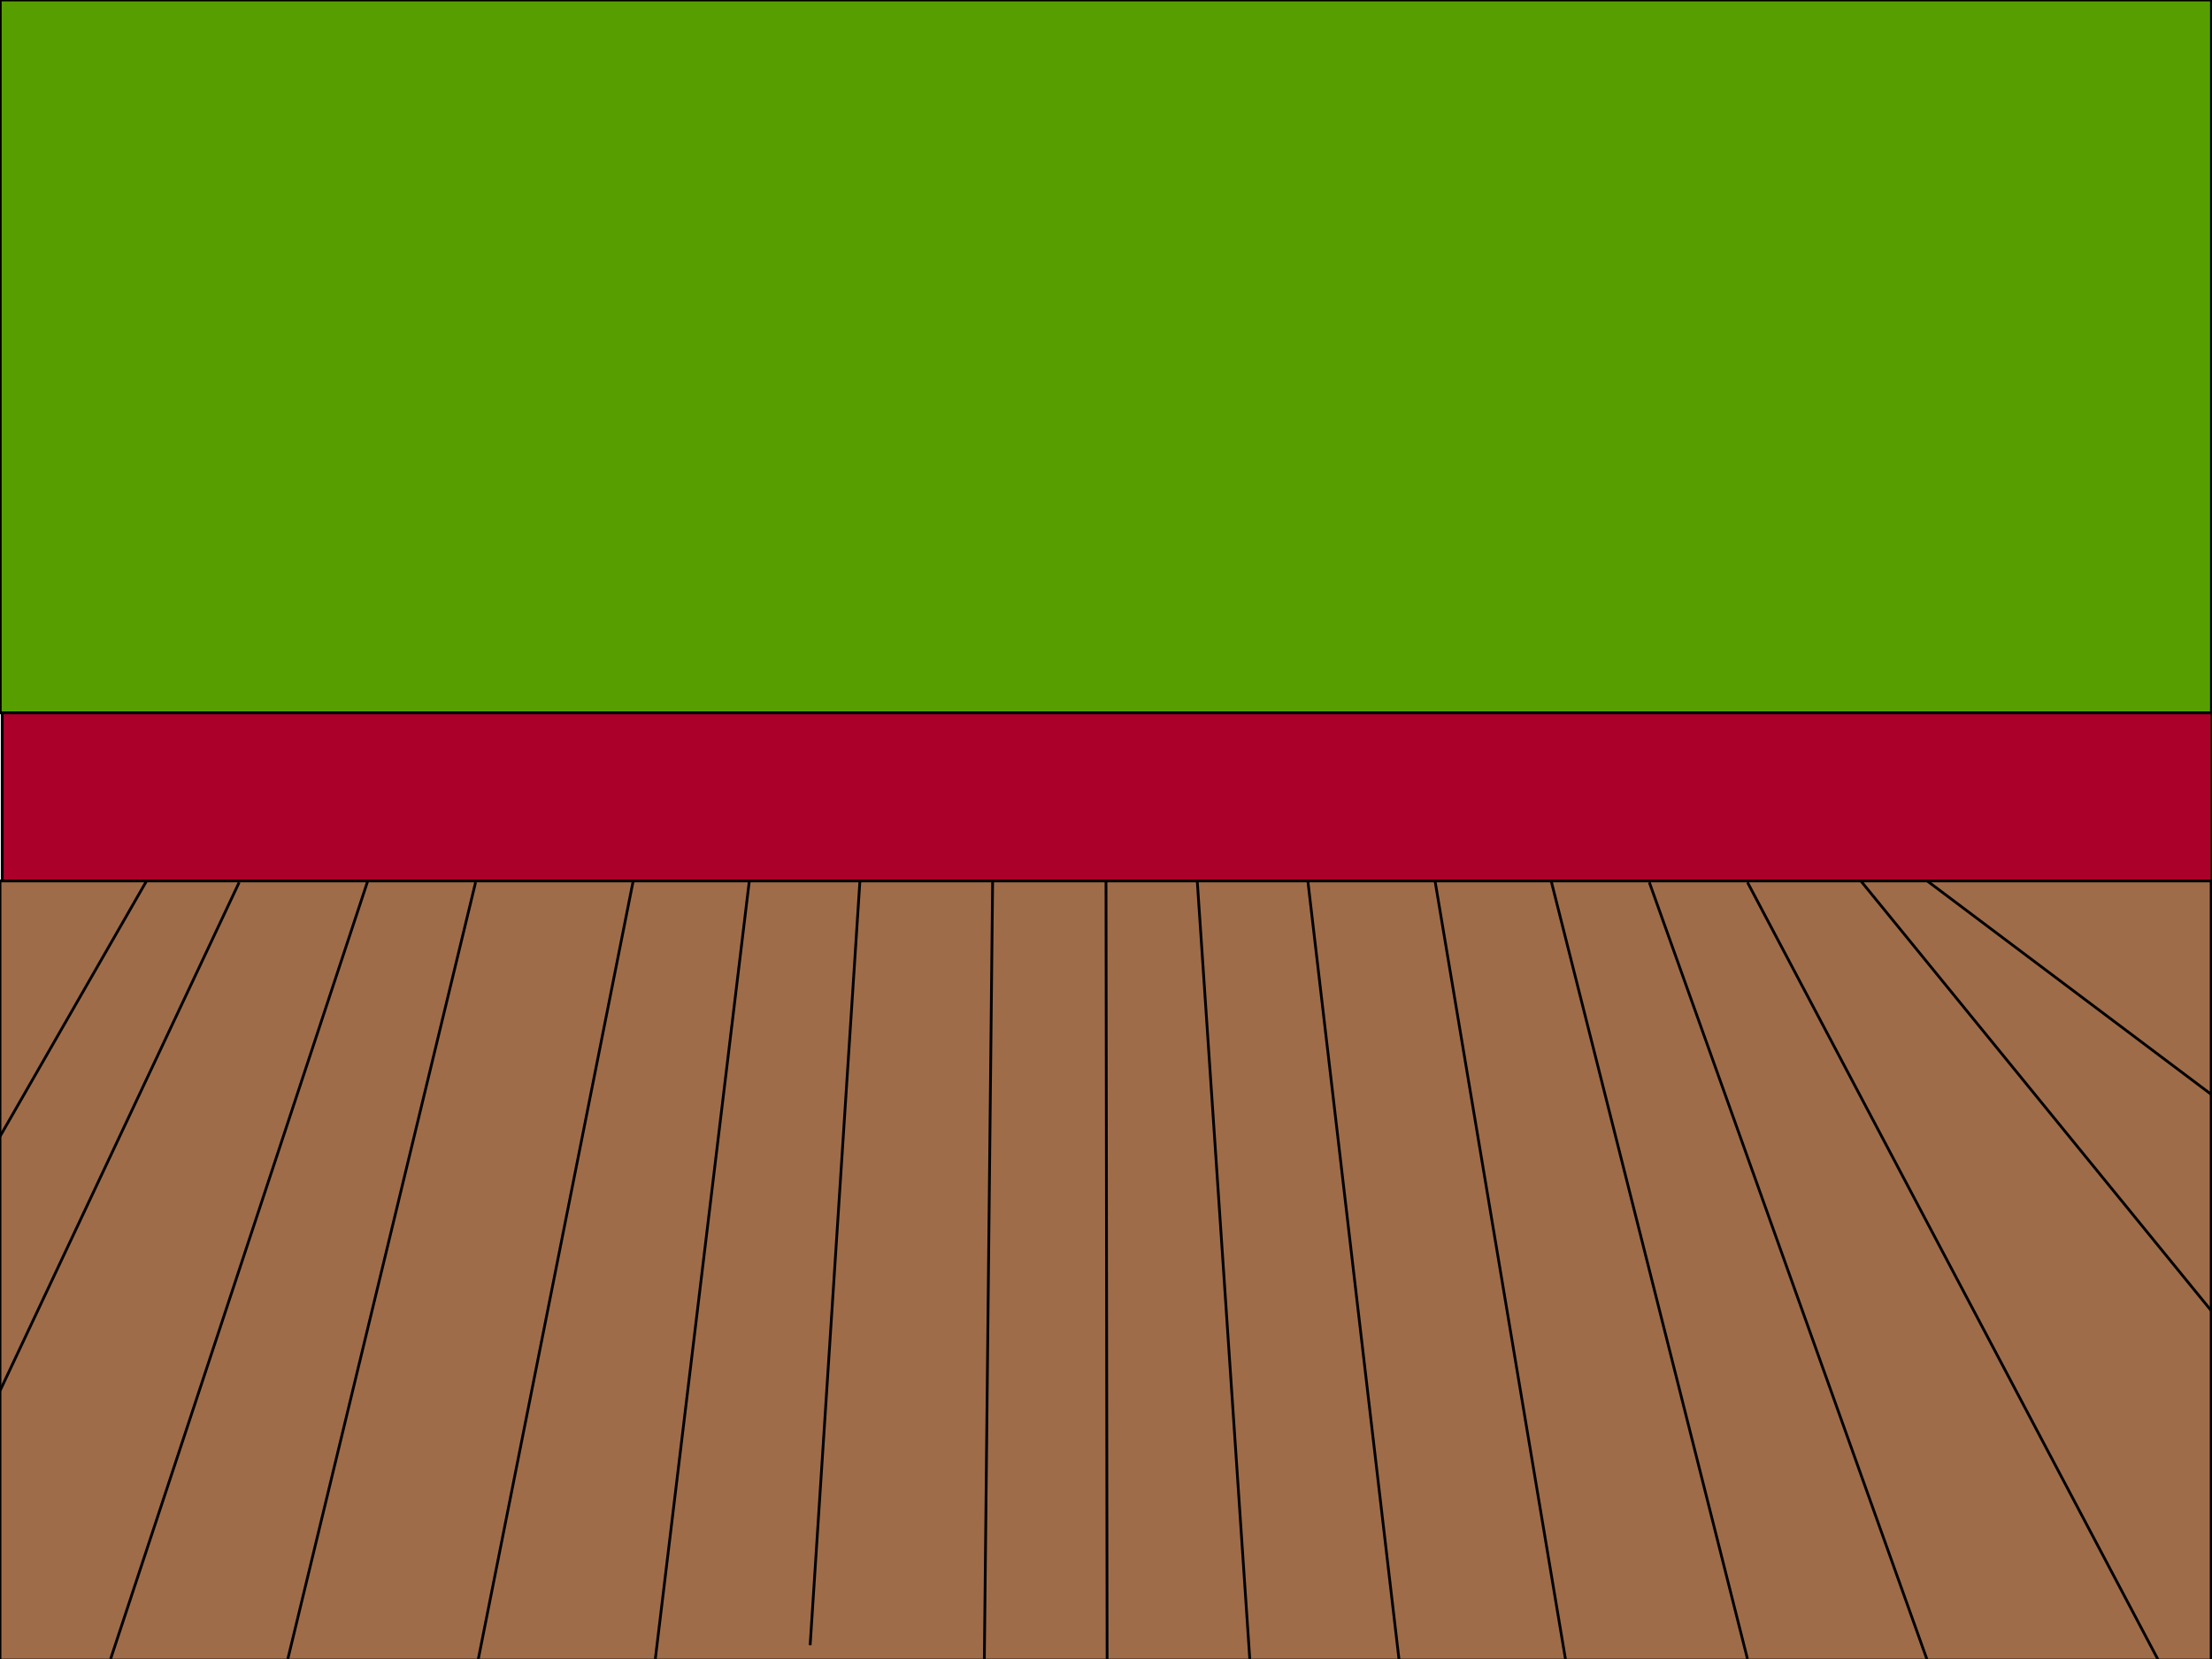
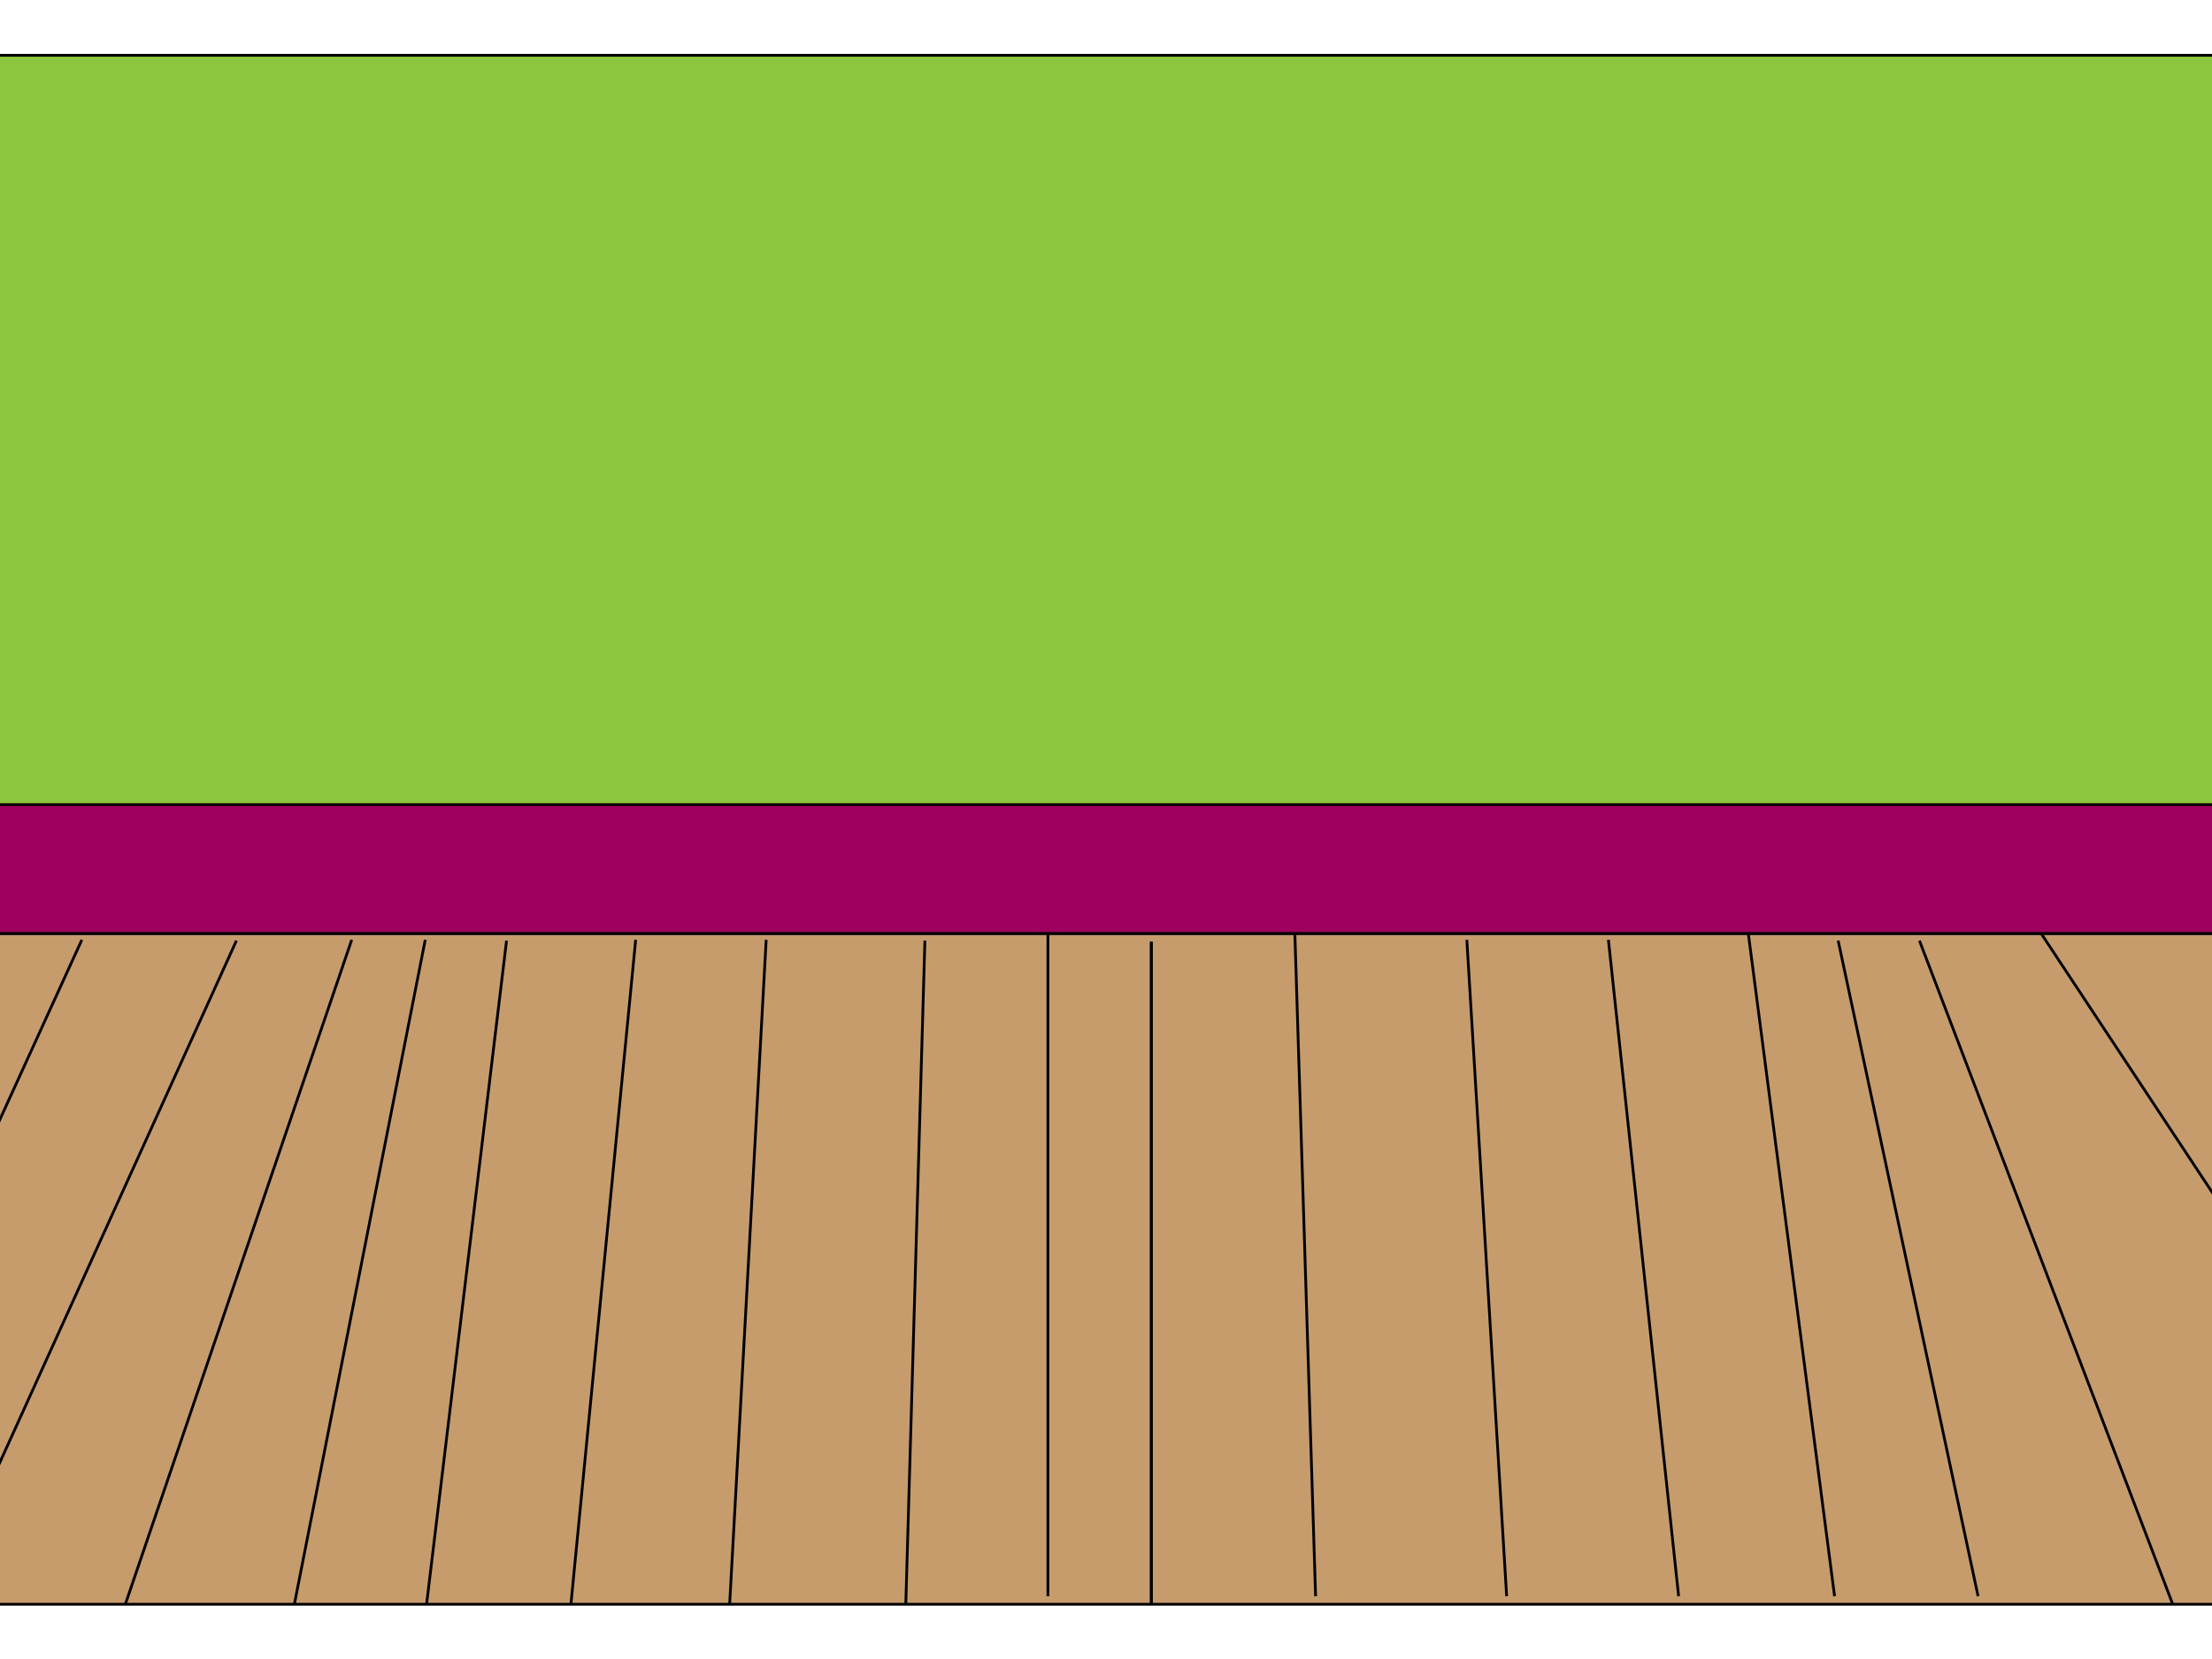
- <svg xmlns="http://www.w3.org/2000/svg" version="1.1" id="Layer_1" x="0px" y="0px" viewBox="0 0 800 600" enable-background="new 0 0 800 600" xml:space="preserve">
-   <rect x="0.8" y="257.1" fill="#AA002A" stroke="#000000" stroke-miterlimit="10" width="799.2" height="62.1" />
-   <rect x="0.1" fill="#579F00" stroke="#000000" stroke-miterlimit="10" width="799.7" height="257.8" />
-   <rect y="318.6" fill="#9F6C49" stroke="#000000" stroke-miterlimit="10" width="799.7" height="281.8" />
-   <line fill="none" stroke="#000000" stroke-miterlimit="10" x1="400" y1="318.6" x2="400.4" y2="600" />
-   <line fill="none" stroke="#000000" stroke-miterlimit="10" x1="53" y1="318.6" x2="0" y2="411" />
-   <line fill="none" stroke="#000000" stroke-miterlimit="10" x1="229" y1="318.6" x2="172" y2="605" />
-   <line fill="none" stroke="#000000" stroke-miterlimit="10" x1="133" y1="318.6" x2="40" y2="600" />
-   <line fill="none" stroke="#000000" stroke-miterlimit="10" x1="311" y1="318.6" x2="293" y2="595" />
-   <line fill="none" stroke="#000000" stroke-miterlimit="10" x1="359" y1="318.6" x2="356" y2="600" />
-   <line fill="none" stroke="#000000" stroke-miterlimit="10" x1="271" y1="318.6" x2="237" y2="600" />
-   <line fill="none" stroke="#000000" stroke-miterlimit="10" x1="172" y1="319.1" x2="104" y2="600.4" />
-   <line fill="none" stroke="#000000" stroke-miterlimit="10" x1="86.5" y1="319.1" x2="0" y2="503" />
-   <line fill="none" stroke="#000000" stroke-miterlimit="10" x1="697" y1="318.6" x2="800" y2="396" />
-   <line fill="none" stroke="#000000" stroke-miterlimit="10" x1="561" y1="318.6" x2="632" y2="600" />
-   <line fill="none" stroke="#000000" stroke-miterlimit="10" x1="632" y1="319.1" x2="783" y2="605" />
-   <line fill="none" stroke="#000000" stroke-miterlimit="10" x1="473" y1="318.6" x2="506" y2="600.4" />
-   <line fill="none" stroke="#000000" stroke-miterlimit="10" x1="433" y1="318.6" x2="452" y2="600" />
-   <line fill="none" stroke="#000000" stroke-miterlimit="10" x1="519" y1="318.6" x2="567" y2="605" />
-   <line fill="none" stroke="#000000" stroke-miterlimit="10" x1="596.5" y1="319.1" x2="697" y2="600.4" />
-   <line fill="none" stroke="#000000" stroke-miterlimit="10" x1="673" y1="318.6" x2="799.7" y2="474" />
-   <line fill="none" stroke="#000000" stroke-miterlimit="10" x1="966" y1="474" x2="1092.7" y2="629.4" />
+ <svg xmlns="http://www.w3.org/2000/svg" version="1.1" id="Layer_1" x="0px" y="0px" viewBox="80 -20 800 600" enable-background="new 80 -20 800 600" xml:space="preserve">
+   <rect y="317.6" fill="#C69C6D" stroke="#000000" stroke-miterlimit="10" width="960" height="242.6" />
+   <line fill="none" stroke="#000000" stroke-miterlimit="10" x1="496.4" y1="560.1" x2="496.4" y2="320.6" />
+   <line fill="none" stroke="#000000" stroke-miterlimit="10" x1="109.6" y1="319.9" x2="0" y2="560.2" />
+   <line fill="none" stroke="#000000" stroke-miterlimit="10" x1="165.5" y1="320.2" x2="56.7" y2="560.2" />
+   <line fill="none" stroke="#000000" stroke-miterlimit="10" x1="207.2" y1="319.9" x2="125.4" y2="560" />
+   <line fill="none" stroke="#000000" stroke-miterlimit="10" x1="263.2" y1="320.2" x2="234.3" y2="560" />
+   <line fill="none" stroke="#000000" stroke-miterlimit="10" x1="309.9" y1="319.9" x2="286.5" y2="560" />
+   <line fill="none" stroke="#000000" stroke-miterlimit="10" x1="414.5" y1="320.2" x2="407.6" y2="560" />
+   <line fill="none" stroke="#000000" stroke-miterlimit="10" x1="357.1" y1="319.9" x2="343.9" y2="560" />
+   <line fill="none" stroke="#000000" stroke-miterlimit="10" x1="233.8" y1="319.9" x2="186.5" y2="560" />
+   <line fill="none" stroke="#000000" stroke-miterlimit="10" x1="459" y1="557.3" x2="459" y2="317.8" />
+   <line fill="none" stroke="#000000" stroke-miterlimit="10" x1="818.2" y1="317.6" x2="960" y2="532.2" />
+   <line fill="none" stroke="#000000" stroke-miterlimit="10" x1="774.2" y1="320.2" x2="865.8" y2="560.2" />
+   <line fill="none" stroke="#000000" stroke-miterlimit="10" x1="712.3" y1="317.6" x2="743.5" y2="557.3" />
+   <line fill="none" stroke="#000000" stroke-miterlimit="10" x1="661.7" y1="319.9" x2="687.1" y2="557.3" />
+   <line fill="none" stroke="#000000" stroke-miterlimit="10" x1="548.3" y1="317.6" x2="555.8" y2="557.3" />
+   <line fill="none" stroke="#000000" stroke-miterlimit="10" x1="610.5" y1="319.9" x2="624.9" y2="557.3" />
+   <line fill="none" stroke="#000000" stroke-miterlimit="10" x1="744.8" y1="320.2" x2="795.4" y2="557.3" />
+   <line fill="none" stroke="#000000" stroke-miterlimit="10" x1="496.4" y1="560.1" x2="496.4" y2="320.6" />
+   <rect y="268" fill="#9E005D" stroke="#000000" stroke-miterlimit="10" width="960" height="49.6" />
+   <rect y="0" fill="#8CC63F" stroke="#000000" stroke-miterlimit="10" width="960" height="271" />
+   <line fill="none" stroke="#000000" stroke-miterlimit="10" x1="56.7" y1="319.9" x2="0" y2="437.4" />
+   <line fill="none" stroke="#000000" stroke-miterlimit="10" x1="900.1" y1="320.6" x2="960" y2="397.8" />
+   <line fill="none" stroke="#000000" stroke-miterlimit="10" x1="34.3" y1="292.8" x2="64.2" y2="346.6" />
+   <line fill="none" stroke="#000000" stroke-miterlimit="10" x1="56.7" y1="355.5" x2="51.2" y2="346.6" />
</svg>
